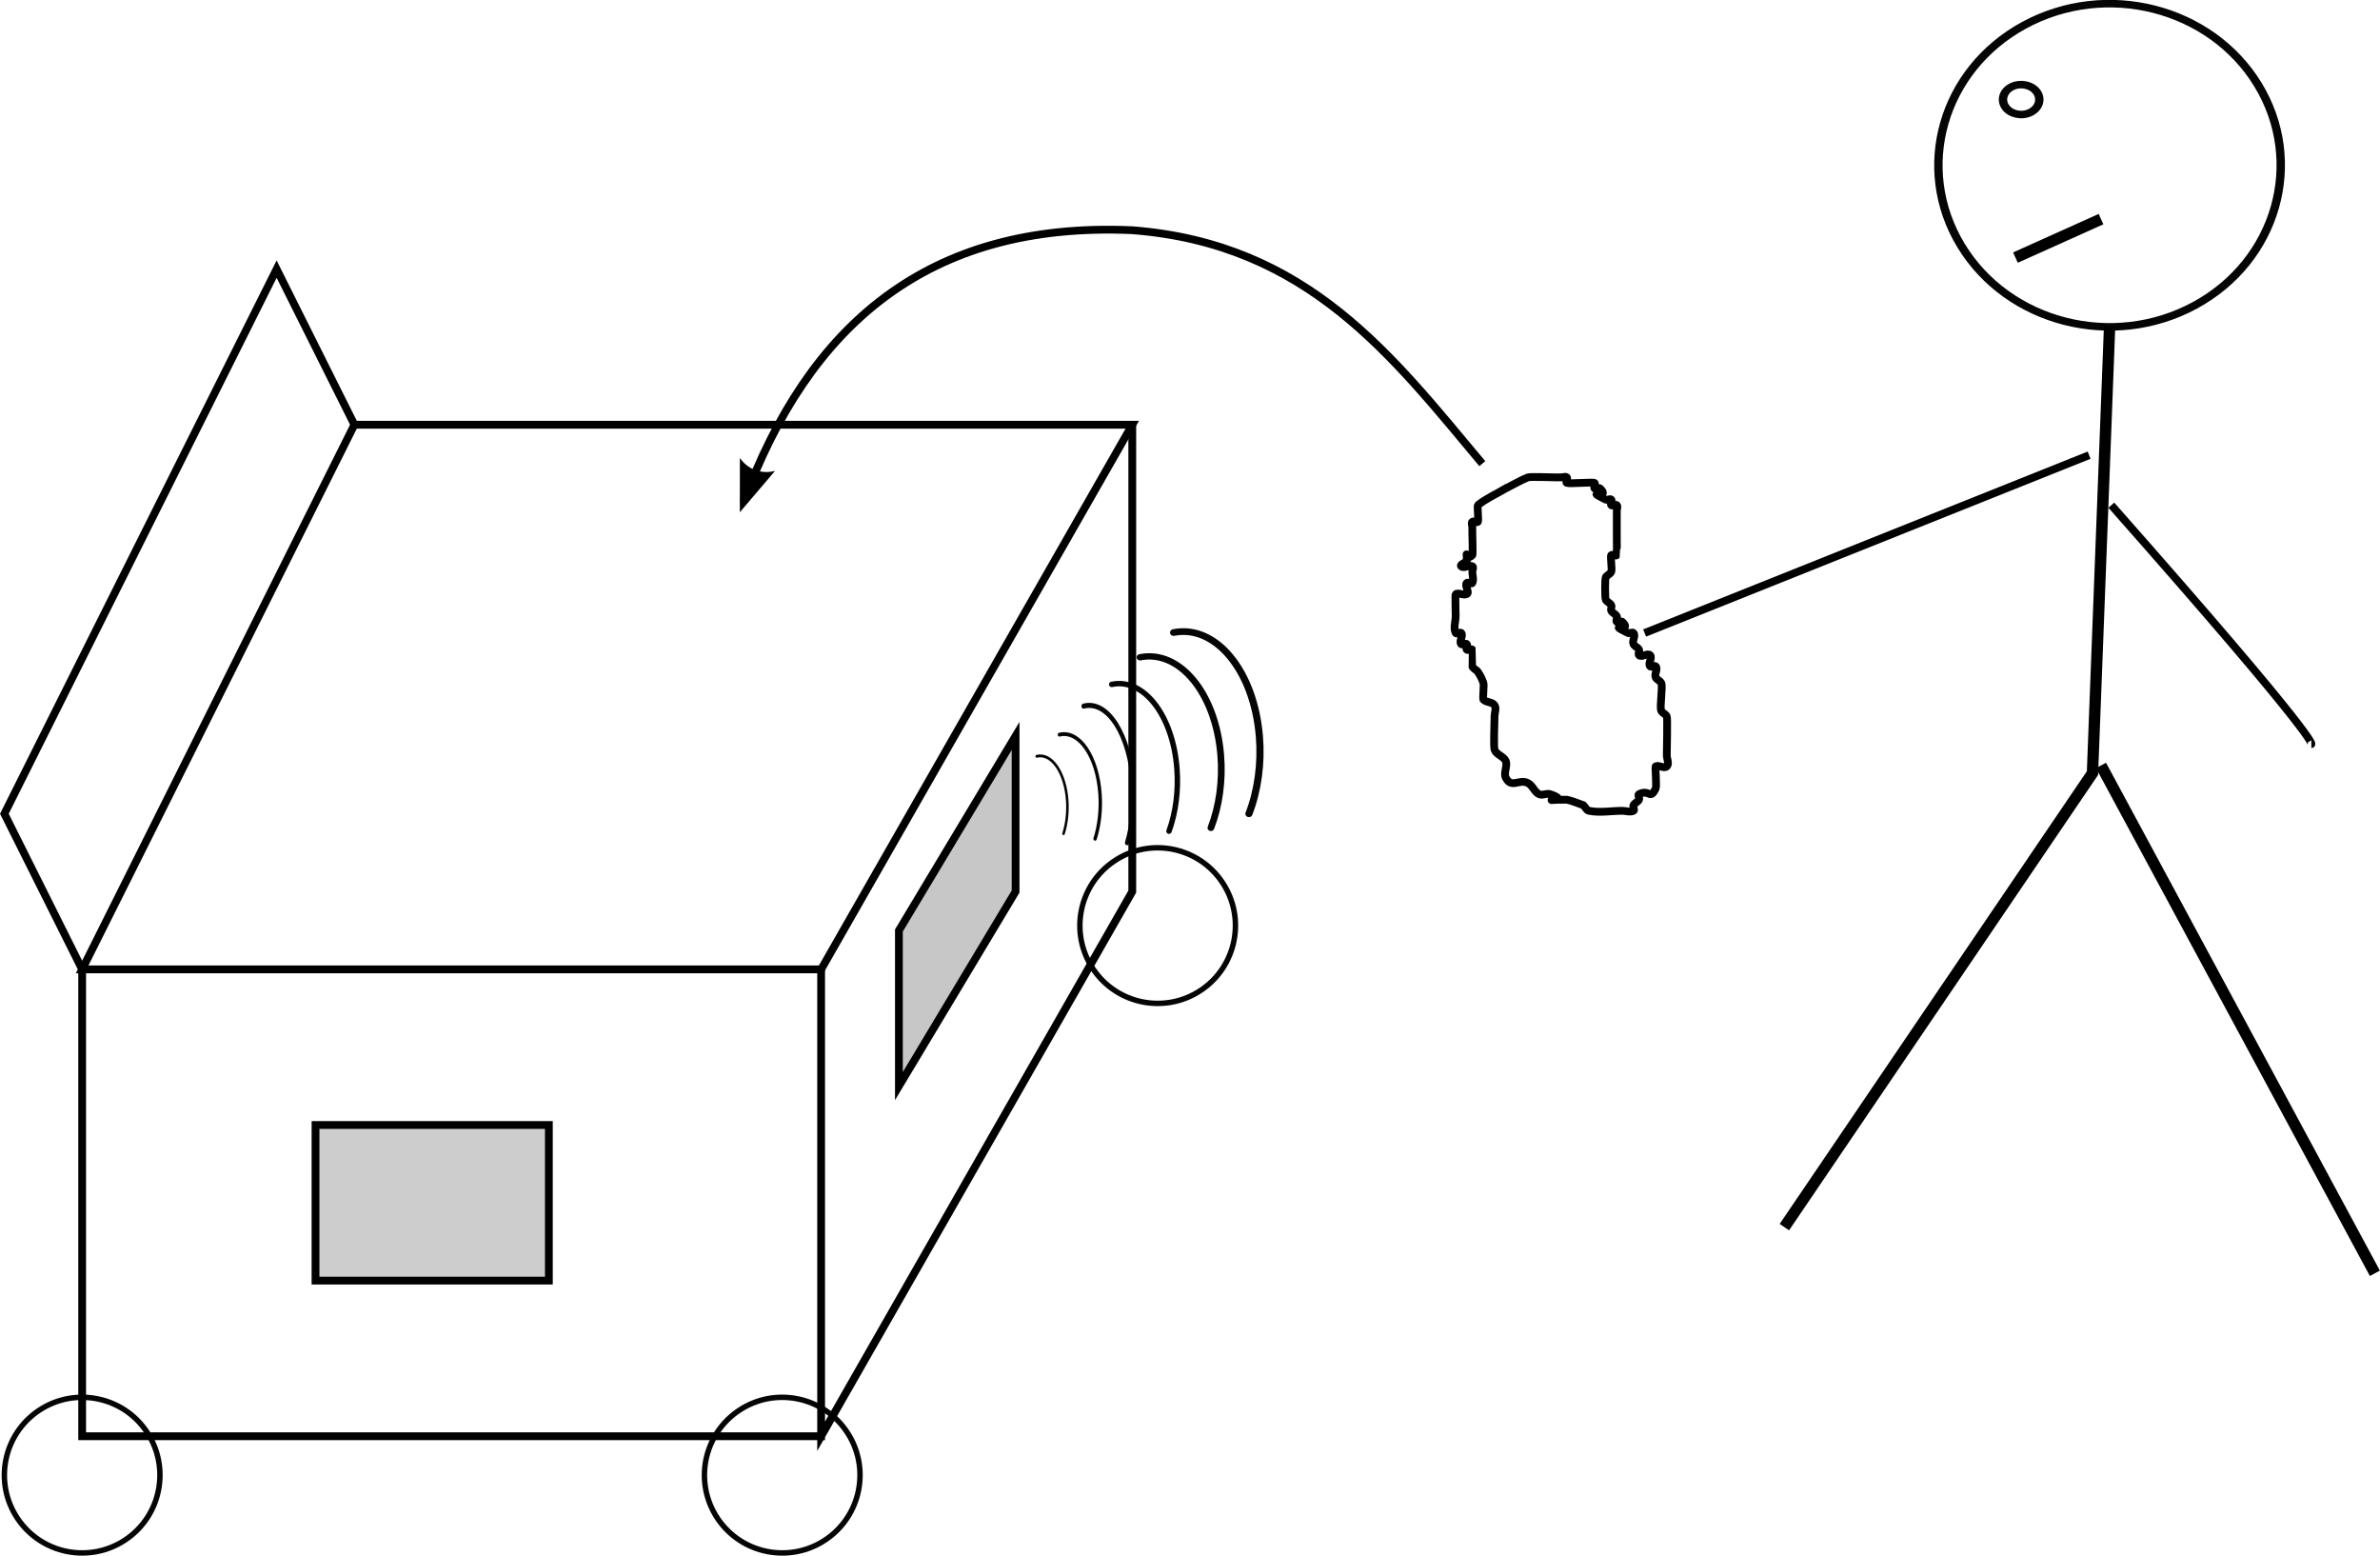
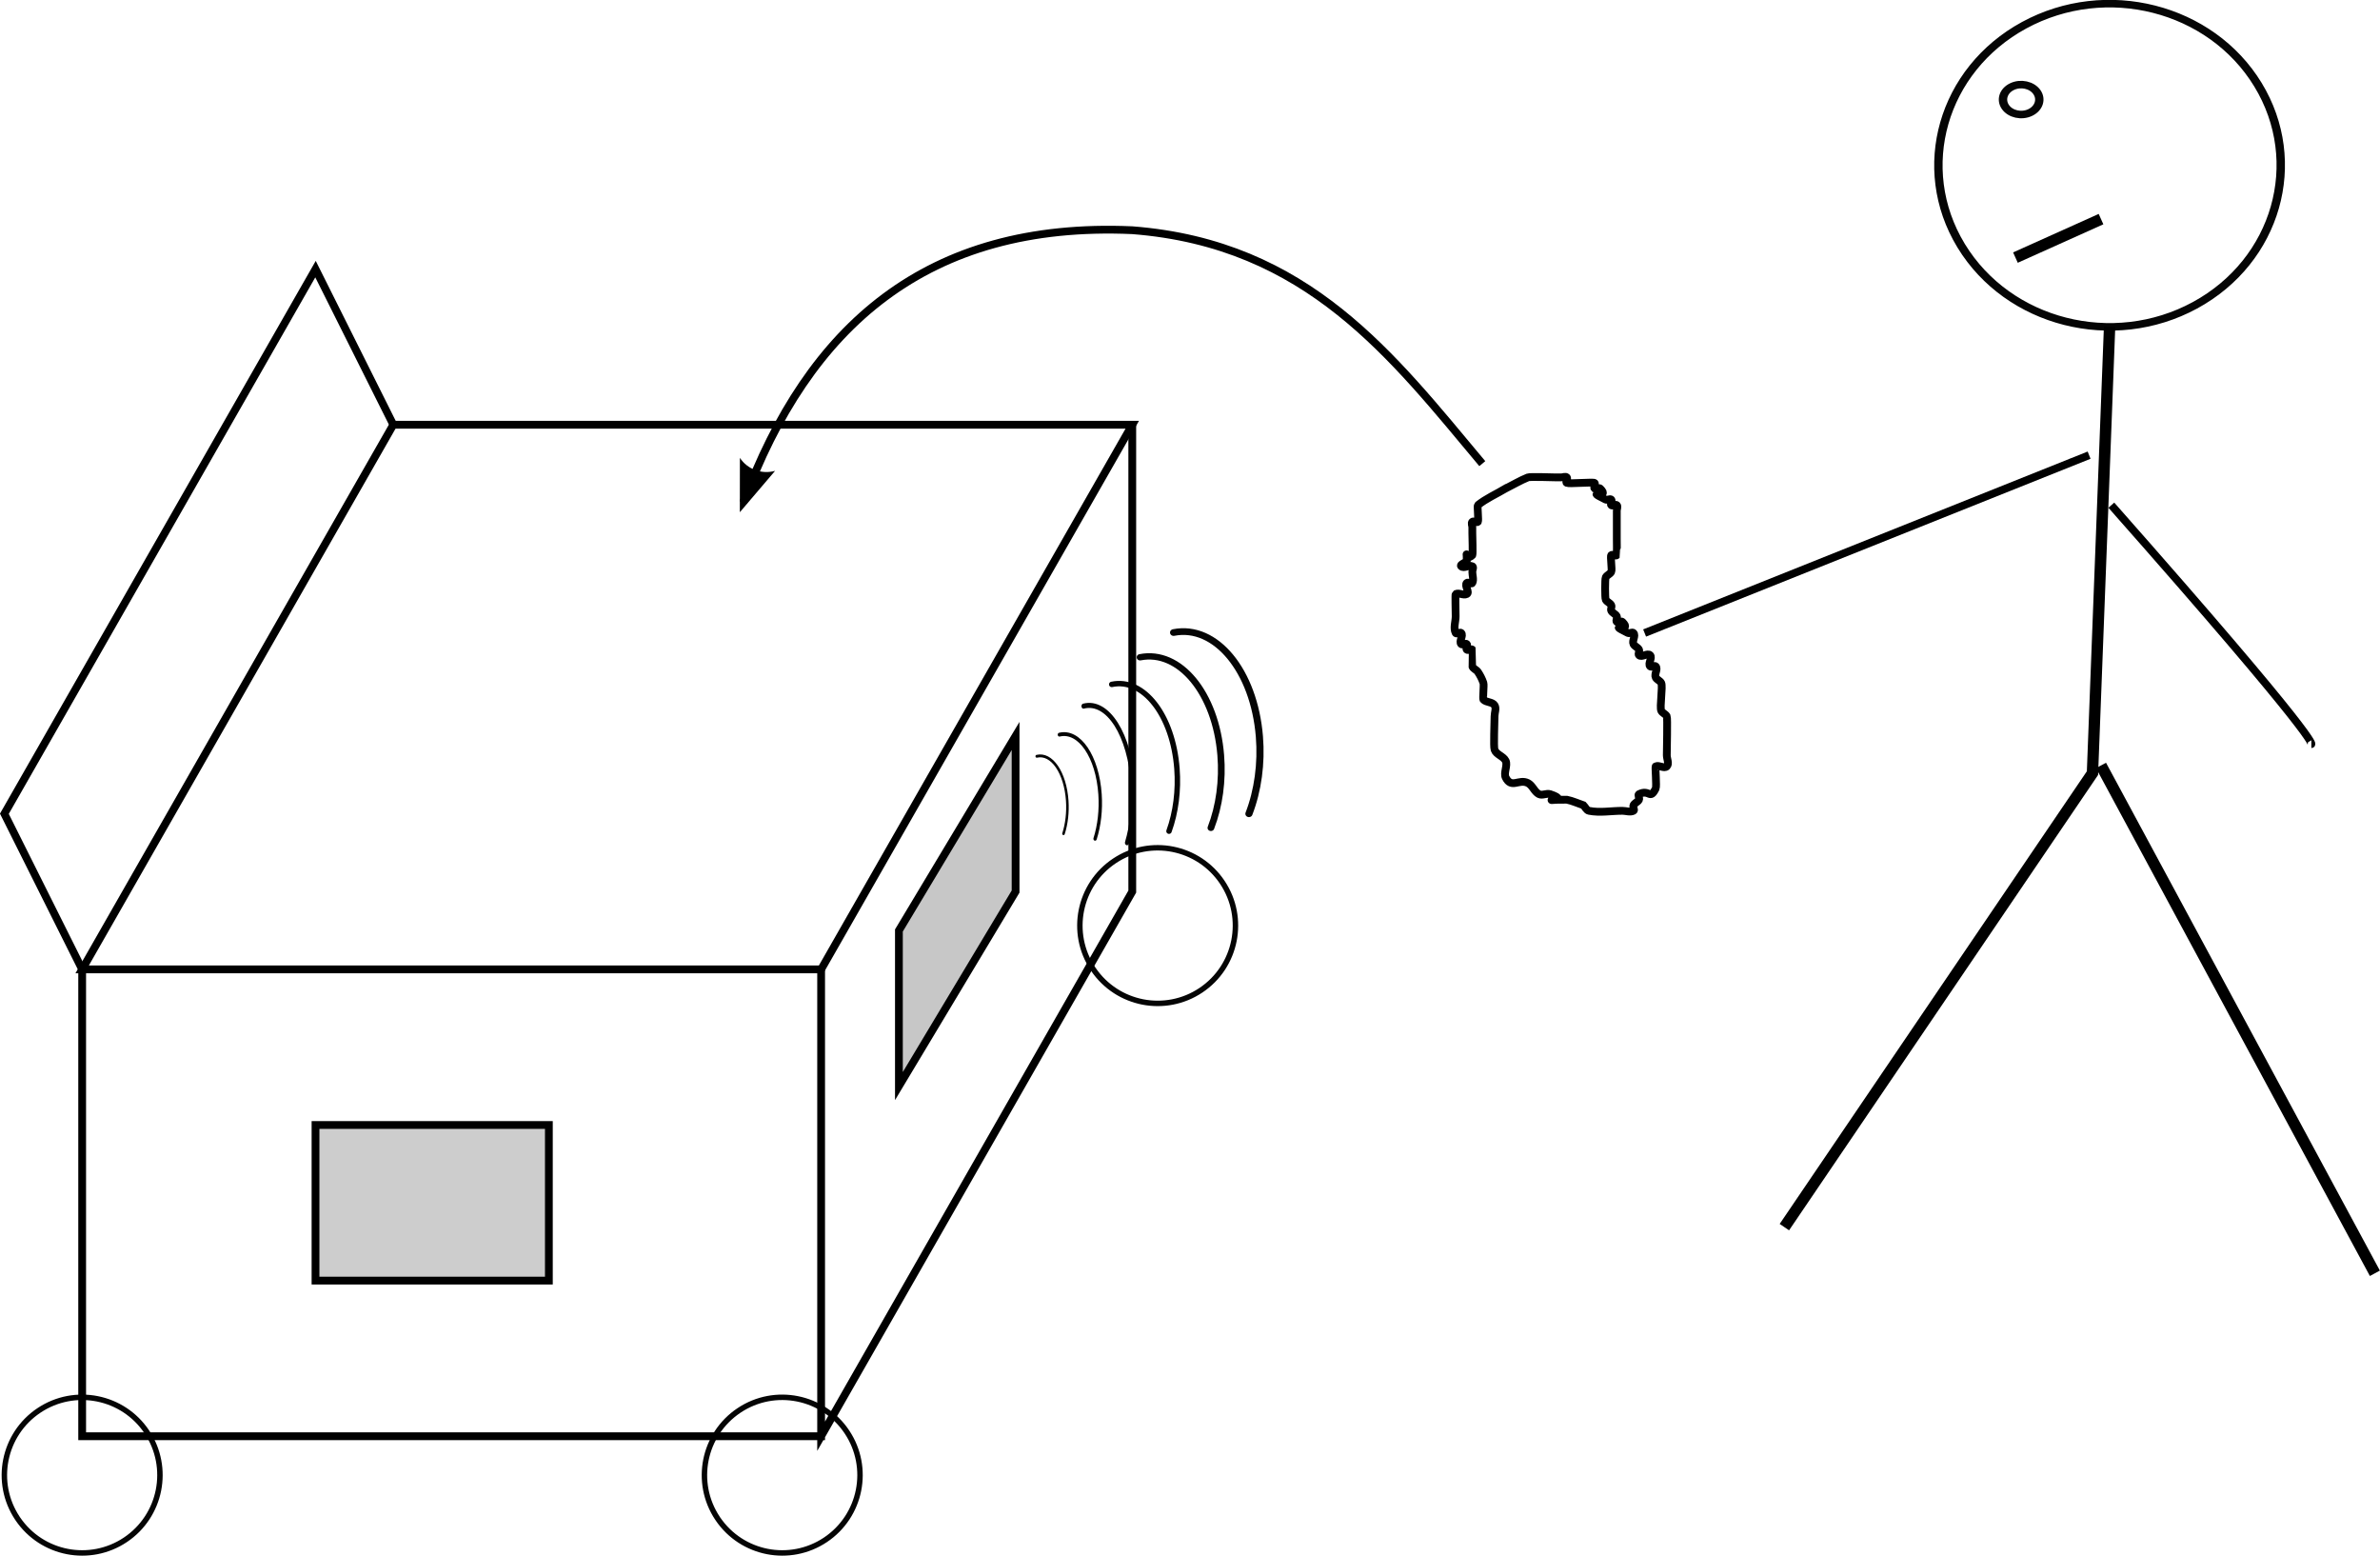
<svg xmlns="http://www.w3.org/2000/svg" width="305.969" height="199.926" id="svg2" version="1.1">
  <defs id="defs4">
    <marker orient="auto" refY="0" refX="0" id="Arrow2Mend" style="overflow:visible">
      <path id="path4065" style="fill-rule:evenodd;stroke-width:0.625;stroke-linejoin:round" d="M 8.719,4.034 -2.207,0.016 8.719,-4.002 c -1.745,2.372 -1.735,5.617 -6e-7,8.035 z" transform="scale(-0.6,-0.6)" />
    </marker>
  </defs>
  <g id="layer1" transform="translate(-144.4375,-307.7749)">
-     <path style="fill:none;stroke:#000000;stroke-width:1px;stroke-linecap:butt;stroke-linejoin:miter;stroke-opacity:1" d="m 190,362.362 100,0 -40,70 -95,0 z" id="path2987" />
+     <path style="fill:none;stroke:#000000;stroke-width:1px;stroke-linecap:butt;stroke-linejoin:miter;stroke-opacity:1" d="m 195,362.362 95,2e-5 -40,70 -95,0 z" id="path2987" />
    <path style="fill:none;stroke:#000000;stroke-width:1px;stroke-linecap:butt;stroke-linejoin:miter;stroke-opacity:1" d="m 290,362.362 0,60 -40,70 0,-60 0,60 -95,0 0,-60" id="path2989" />
-     <path style="fill:none;stroke:#000000;stroke-width:1px;stroke-linecap:butt;stroke-linejoin:miter;stroke-opacity:1" d="m 190,362.362 -10,-20 -35,70 10,20" id="path2991" />
+     <path style="fill:none;stroke:#000000;stroke-width:1px;stroke-linecap:butt;stroke-linejoin:miter;stroke-opacity:1" d="m 195,362.362 -10,-20 -40,70 10,20" id="path2991" />
    <path transform="translate(105,-20)" style="opacity:0.98;color:#000000;fill:none;stroke:#000000;stroke-width:0.7;stroke-linecap:round;stroke-linejoin:bevel;stroke-miterlimit:4;stroke-opacity:1;stroke-dasharray:none;stroke-dashoffset:0;marker:none;visibility:visible;display:inline;overflow:visible;enable-background:accumulate" id="path2993-8" d="m 131.681,522.912 c -3.065,-4.594 -1.826,-10.803 2.769,-13.868 4.594,-3.065 10.803,-1.826 13.868,2.769 3.065,4.594 1.826,10.803 -2.769,13.868 -4.563,3.045 -10.727,1.845 -13.815,-2.69" />
    <path transform="translate(153.2653,-90.62899)" style="opacity:0.98;color:#000000;fill:none;stroke:#000000;stroke-width:0.7;stroke-linecap:round;stroke-linejoin:bevel;stroke-miterlimit:4;stroke-opacity:1;stroke-dasharray:none;stroke-dashoffset:0;marker:none;visibility:visible;display:inline;overflow:visible;enable-background:accumulate" id="path2993-2" d="m 131.681,522.912 c -3.065,-4.594 -1.826,-10.803 2.769,-13.868 4.594,-3.065 10.803,-1.826 13.868,2.769 3.065,4.594 1.826,10.803 -2.769,13.868 -4.563,3.045 -10.727,1.845 -13.815,-2.69" />
    <path transform="translate(15,-20)" style="opacity:0.98;color:#000000;fill:none;stroke:#000000;stroke-width:0.7;stroke-linecap:round;stroke-linejoin:bevel;stroke-miterlimit:4;stroke-opacity:1;stroke-dasharray:none;stroke-dashoffset:0;marker:none;visibility:visible;display:inline;overflow:visible;enable-background:accumulate" id="path2993-28" d="m 131.681,522.912 c -3.065,-4.594 -1.826,-10.803 2.769,-13.868 4.594,-3.065 10.803,-1.826 13.868,2.769 3.065,4.594 1.826,10.803 -2.769,13.868 -4.563,3.045 -10.727,1.845 -13.815,-2.69" />
    <path style="opacity:0.98;color:#000000;fill:none;stroke:#000000;stroke-width:0.7;stroke-linecap:round;stroke-linejoin:bevel;stroke-miterlimit:4;stroke-opacity:1;stroke-dasharray:none;stroke-dashoffset:0;marker:none;visibility:visible;display:inline;overflow:visible;enable-background:accumulate" id="path3059" d="m 201.556,337.462 c 4.109,-0.869 7.863,3.979 8.384,10.827 0.213,2.795 -0.147,5.627 -1.022,8.038" transform="matrix(0.6229876,0,0,0.7093718,155.0664,162.8082)" />
    <path transform="matrix(0.4677443,0,0,0.5272776,183.4407,227.038)" style="opacity:0.98;color:#000000;fill:none;stroke:#000000;stroke-width:0.7;stroke-linecap:round;stroke-linejoin:bevel;stroke-miterlimit:4;stroke-opacity:1;stroke-dasharray:none;stroke-dashoffset:0;marker:none;visibility:visible;display:inline;overflow:visible;enable-background:accumulate" id="path3059-9" d="m 201.556,337.462 c 4.109,-0.869 7.863,3.979 8.384,10.827 0.213,2.795 -0.147,5.627 -1.022,8.038" />
    <path transform="matrix(0.7594337,0,0,0.9305609,130.6645,84.501)" style="opacity:0.98;color:#000000;fill:none;stroke:#000000;stroke-width:0.7;stroke-linecap:round;stroke-linejoin:bevel;stroke-miterlimit:4;stroke-opacity:1;stroke-dasharray:none;stroke-dashoffset:0;marker:none;visibility:visible;display:inline;overflow:visible;enable-background:accumulate" id="path3059-1" d="m 201.556,337.462 c 4.109,-0.869 7.863,3.979 8.384,10.827 0.213,2.795 -0.147,5.627 -1.022,8.038" />
    <path transform="translate(85.80414,58.27359)" style="opacity:0.98;color:#000000;fill:none;stroke:#000000;stroke-width:0.7;stroke-linecap:round;stroke-linejoin:bevel;stroke-miterlimit:4;stroke-opacity:1;stroke-dasharray:none;stroke-dashoffset:0;marker:none;visibility:visible;display:inline;overflow:visible;enable-background:accumulate" id="path3059-3" d="m 201.556,337.462 c 4.109,-0.869 7.863,3.979 8.384,10.827 0.213,2.795 -0.147,5.627 -1.022,8.038" />
    <path transform="matrix(1.23727,0,0,1.162122,41.62202,0.07833467)" style="opacity:0.98;color:#000000;fill:none;stroke:#000000;stroke-width:0.7;stroke-linecap:round;stroke-linejoin:bevel;stroke-miterlimit:4;stroke-opacity:1;stroke-dasharray:none;stroke-dashoffset:0;marker:none;visibility:visible;display:inline;overflow:visible;enable-background:accumulate" id="path3059-5" d="m 201.556,337.462 c 4.109,-0.869 7.863,3.979 8.384,10.827 0.213,2.795 -0.147,5.627 -1.022,8.038" />
    <path transform="matrix(1.315613,0,0,1.23466,30.14371,-27.58098)" style="opacity:0.98;color:#000000;fill:none;stroke:#000000;stroke-width:0.7;stroke-linecap:round;stroke-linejoin:bevel;stroke-miterlimit:4;stroke-opacity:1;stroke-dasharray:none;stroke-dashoffset:0;marker:none;visibility:visible;display:inline;overflow:visible;enable-background:accumulate" id="path3059-16" d="m 201.556,337.462 c 4.109,-0.869 7.863,3.979 8.384,10.827 0.213,2.795 -0.147,5.627 -1.022,8.038" />
    <path style="opacity:0.98;color:#000000;fill:none;stroke:#000000;stroke-width:0.7;stroke-linecap:round;stroke-linejoin:bevel;stroke-miterlimit:4;stroke-opacity:1;stroke-dasharray:none;stroke-dashoffset:0;marker:none;visibility:visible;display:inline;overflow:visible;enable-background:accumulate" id="path3113" d="m 481.666,334.847 c -3.937,7.179 -12.671,9.648 -19.509,5.514 -6.837,-4.134 -9.188,-13.305 -5.251,-20.484 3.937,-7.179 12.671,-9.648 19.509,-5.514 6.824,4.126 9.182,13.273 5.27,20.449" transform="matrix(-1.540299,0,0,1.384526,1138.482,-124.228)" />
    <path style="fill:none;stroke:#000000;stroke-width:1.46px;stroke-linecap:butt;stroke-linejoin:miter;stroke-opacity:1" d="m 415.642,349.781 -2.2,57.359 -39.608,58.348" id="path3126" />
    <path style="fill:none;stroke:#000000;stroke-width:1.46px;stroke-linecap:butt;stroke-linejoin:miter;stroke-opacity:1" d="m 414.541,406.151 35.207,65.271" id="path3128" />
    <path style="fill:none;stroke:#000000;stroke-width:1.46px;stroke-linecap:butt;stroke-linejoin:miter;stroke-opacity:1" d="m 403.539,340.881 11.002,-4.945" id="path3132" />
    <path style="fill:none;stroke:#000000;stroke-width:1.46px;stroke-linecap:butt;stroke-linejoin:miter;stroke-opacity:1" d="M 406.84,319.124 z" id="path3134" />
    <path style="opacity:0.98;color:#000000;fill:none;stroke:#000000;stroke-width:0.7;stroke-linecap:round;stroke-linejoin:bevel;stroke-miterlimit:4;stroke-opacity:1;stroke-dasharray:none;stroke-dashoffset:0;marker:none;visibility:visible;display:inline;overflow:visible;enable-background:accumulate" id="path3136" d="m 477.979,321.957 c -0.418,0.665 -1.344,0.893 -2.069,0.511 -0.725,-0.383 -0.975,-1.232 -0.557,-1.897 0.418,-0.665 1.344,-0.893 2.069,-0.511 0.724,0.382 0.974,1.229 0.559,1.894" transform="matrix(-1.540299,0,0,1.384526,1138.482,-124.228)" />
    <path style="fill:none;stroke:#000000;stroke-width:1px;stroke-linecap:butt;stroke-linejoin:miter;stroke-opacity:1" d="M 271.429,64.926 C 298.571,95.64 297.143,95.64 297.143,95.64" id="path4007" transform="translate(144.4375,307.7749)" />
    <path style="fill:none;stroke:#000000;stroke-width:1px;stroke-linecap:butt;stroke-linejoin:miter;stroke-opacity:1" d="M 268.571,58.497 211.429,81.355" id="path4009" transform="translate(144.4375,307.7749)" />
    <path style="fill:none;stroke:#000000;stroke-width:1px;stroke-linecap:butt;stroke-linejoin:miter;stroke-opacity:1" d="m 193.571,62.783 c 0.952,-0.476 1.869,-1.033 2.857,-1.429 0.273,-0.109 3.329,0 3.571,0 0.238,0 0.476,0 0.714,0 0.238,0 0.546,-0.168 0.714,0 0.168,0.168 -0.213,0.608 0,0.714 0.261,0.13 3.432,-0.139 3.571,0 0.168,0.168 -0.168,0.546 0,0.714 0.168,0.168 0.546,-0.168 0.714,0 1.478,1.478 -2.258,-0.058 0.714,1.429 0.213,0.106 0.546,-0.168 0.714,0 0.168,0.168 -0.168,0.546 0,0.714 0.168,0.168 0.546,-0.168 0.714,0 0.168,0.168 0,0.476 0,0.714 0,1.19 0,2.381 0,3.571 0,0.173 0.023,2.12 0,2.143 -0.168,0.168 -0.546,-0.168 -0.714,0 -0.146,0.146 0.142,1.86 0,2.143 -0.151,0.301 -0.564,0.413 -0.714,0.714 -0.1,0.2 -0.1,2.657 0,2.857 0.151,0.301 0.564,0.413 0.714,0.714 0.106,0.213 -0.106,0.501 0,0.714 0.151,0.301 0.564,0.413 0.714,0.714 0.106,0.213 -0.168,0.546 0,0.714 0.168,0.168 0.546,-0.168 0.714,0 1.478,1.478 -2.258,-0.058 0.714,1.429 0.213,0.106 0.546,-0.168 0.714,0 0.337,0.337 -0.213,1.003 0,1.429 0.151,0.301 0.564,0.413 0.714,0.714 0.106,0.213 -0.168,0.546 0,0.714 0.337,0.337 1.092,-0.337 1.429,0 0.337,0.337 -0.337,1.092 0,1.429 0.168,0.168 0.546,-0.168 0.714,0 0.337,0.337 -0.213,1.003 0,1.429 0.151,0.301 0.564,0.413 0.714,0.714 0.225,0.451 -0.225,3.121 0,3.571 0.151,0.301 0.564,0.413 0.714,0.714 0.105,0.211 0,4.264 0,5 0,0.476 0.337,1.092 0,1.429 -0.337,0.337 -1.003,-0.213 -1.429,0 -0.093,0.047 0.15,2.558 0,2.857 -0.766,1.533 -0.78,0.033 -2.143,0.714 -0.213,0.106 0.106,0.501 0,0.714 -0.151,0.301 -0.564,0.413 -0.714,0.714 -0.106,0.213 0.213,0.608 0,0.714 -0.426,0.213 -0.952,0 -1.429,0 -1.429,0 -2.885,0.28 -4.286,0 -0.33,-0.066 -0.476,-0.476 -0.714,-0.714 -0.714,-0.238 -1.405,-0.567 -2.143,-0.714 -4.738,0 1.01,0.337 -2.143,-0.714 -0.452,-0.151 -1.003,0.213 -1.429,0 -0.602,-0.301 -0.826,-1.127 -1.429,-1.429 -1.152,-0.576 -2.111,0.779 -2.857,-0.714 -0.286,-0.571 0.286,-1.571 0,-2.143 -0.301,-0.602 -1.216,-0.79 -1.429,-1.429 -0.142,-0.425 0,-3.442 0,-4.286 0,-0.476 0.264,-1.032 0,-1.429 -0.295,-0.443 -1.052,-0.338 -1.429,-0.714 -0.111,-0.111 0.093,-1.865 0,-2.143 -0.168,-0.505 -0.419,-0.986 -0.714,-1.429 -0.187,-0.28 -0.608,-0.395 -0.714,-0.714 -0.001,-0.003 6.9e-4,-2.142 0,-2.143 -0.168,-0.168 -0.546,0.168 -0.714,0 -0.168,-0.168 0.168,-0.546 0,-0.714 -0.168,-0.168 -0.546,0.168 -0.714,0 -0.337,-0.337 0.337,-1.092 0,-1.429 -0.168,-0.168 -0.608,0.213 -0.714,0 -0.319,-0.639 0,-1.429 0,-2.143 0,-0.782 -0.072,-2.821 0,-2.857 0.426,-0.213 1.003,0.213 1.429,0 0.426,-0.213 -0.337,-1.092 0,-1.429 0.168,-0.168 0.608,0.213 0.714,0 0.213,-0.426 0,-0.952 0,-1.429 0,-0.238 0.213,-0.608 0,-0.714 -0.426,-0.213 -1.092,0.337 -1.429,0 -0.238,-0.238 0.564,-0.413 0.714,-0.714 0,-1.905 -0.238,0.238 0.714,-0.714 0.088,-0.088 0,-2.409 0,-2.857 0,-0.238 0,-0.476 0,-0.714 0,-0.238 -0.168,-0.546 0,-0.714 0.168,-0.168 0.546,0.168 0.714,0 0.123,-0.123 -0.106,-2.058 0,-2.143 1.084,-0.867 2.381,-1.429 3.571,-2.143 z" id="path4011" transform="translate(144.4375,307.7749)" />
    <path style="fill:#000000;fill-opacity:0.221;stroke:#000000;stroke-width:1px;stroke-linecap:butt;stroke-linejoin:miter;stroke-opacity:1" d="m 130.562,94.587 0,20 -15,25 0,-20 z" id="path4015" transform="translate(144.4375,307.7749)" />
    <path style="fill:#000000;fill-opacity:0.197;stroke:#000000;stroke-width:1px;stroke-linecap:butt;stroke-linejoin:miter;stroke-opacity:1" d="m 40.562,144.587 30,0 0,20 -30,0 z" id="path4030" transform="translate(144.4375,307.7749)" />
    <path style="fill:none;stroke:#000000;stroke-width:1px;stroke-linecap:butt;stroke-linejoin:miter;stroke-opacity:1;marker-end:url(#Arrow2Mend)" d="m 190.562,59.587 c -11.533,-13.756 -22.383,-28.252 -45,-30 -26.417,-1.163 -41.655,12.384 -50,35" id="path4032" transform="translate(144.4375,307.7749)" />
  </g>
</svg>
